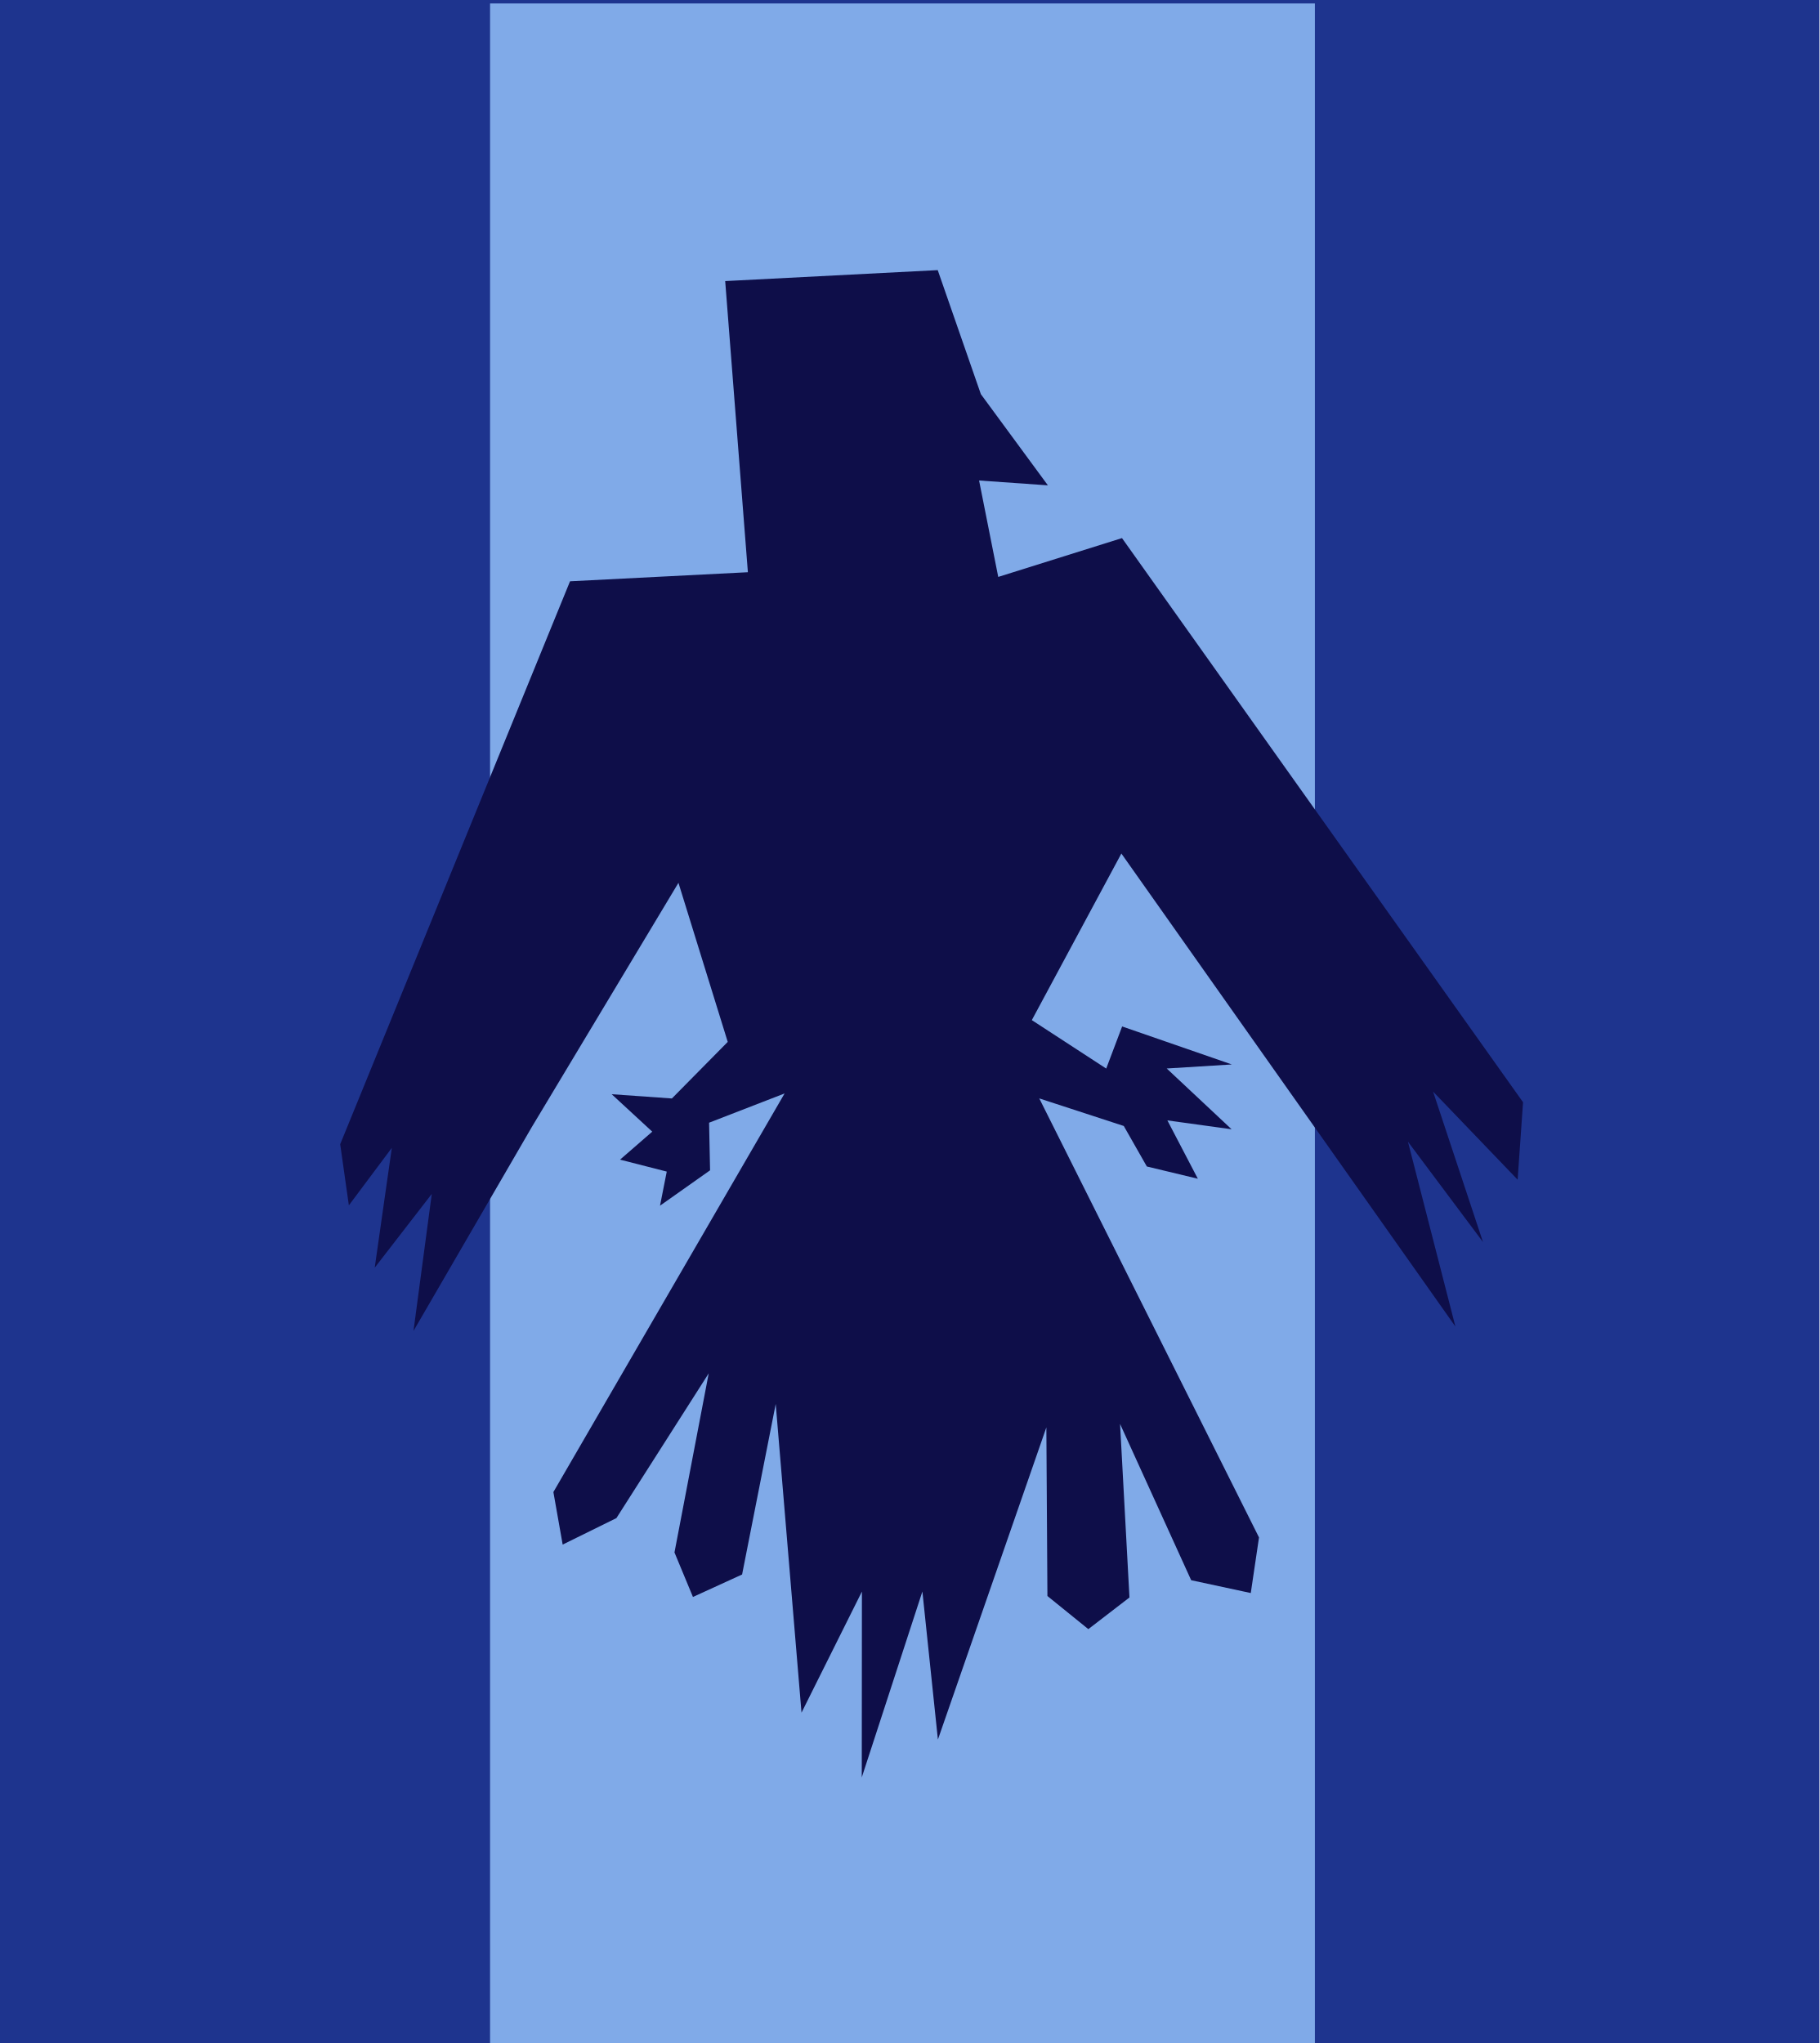
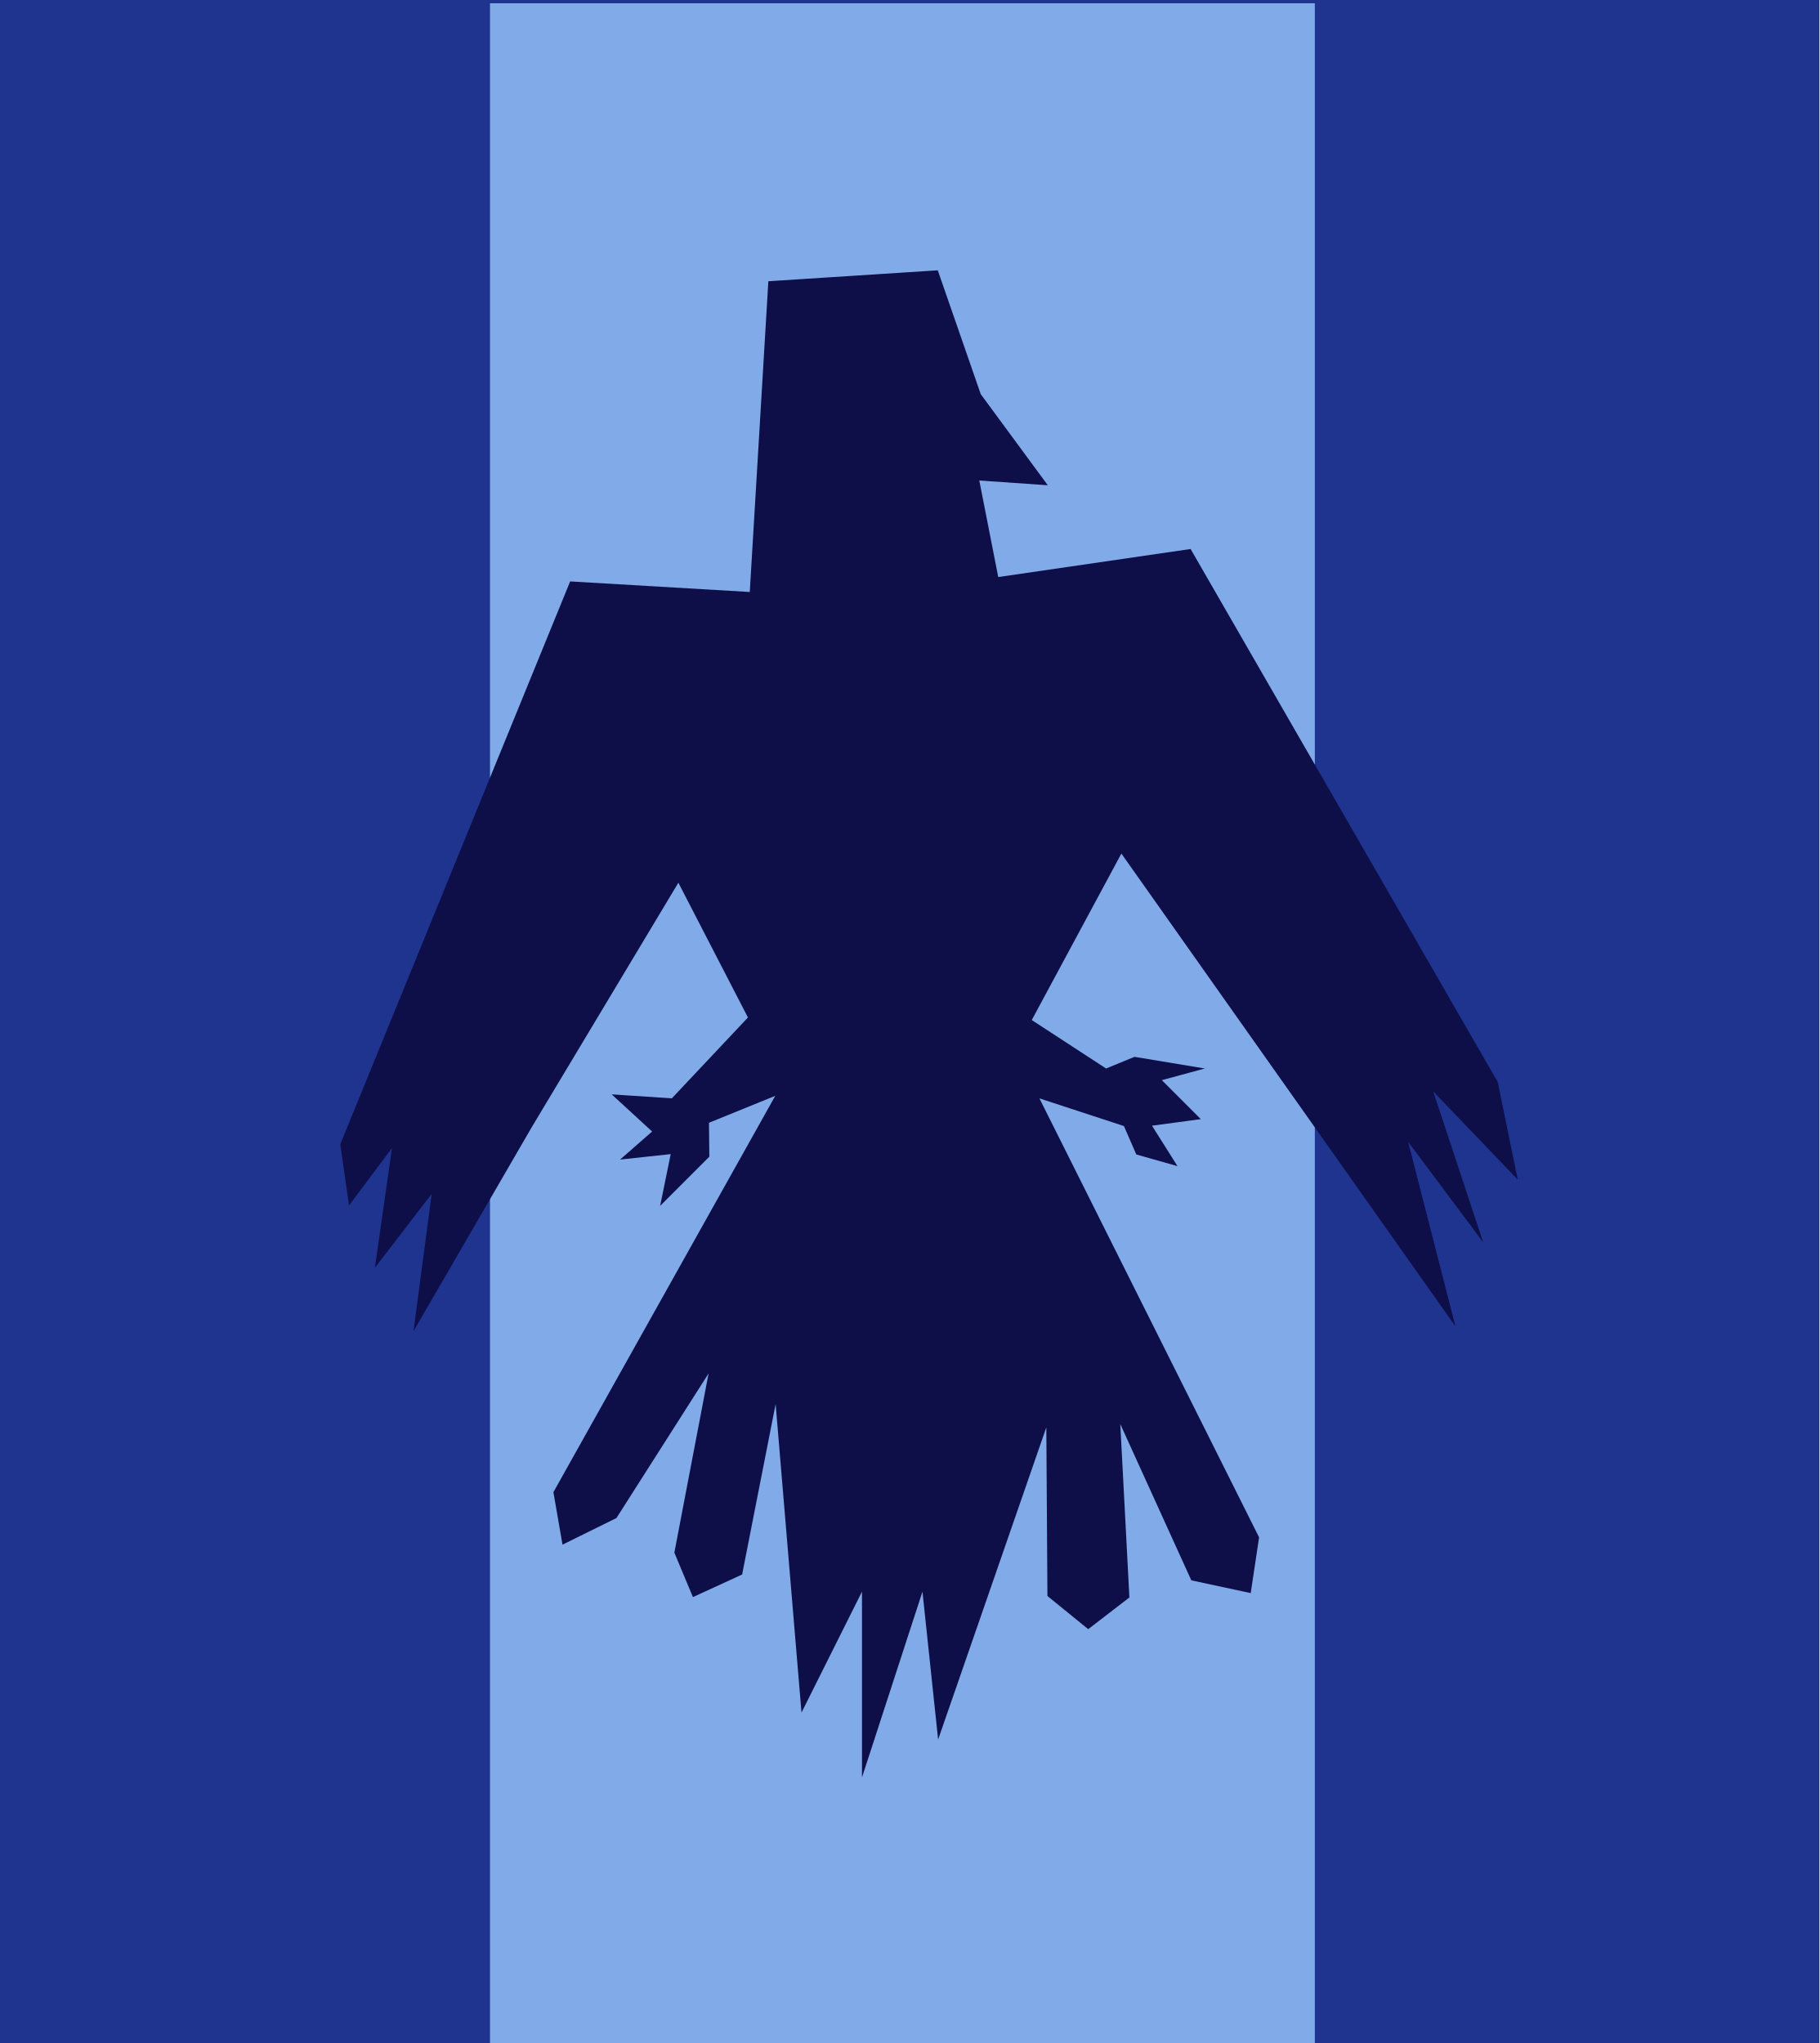
- <svg xmlns="http://www.w3.org/2000/svg" id="Layer_1" data-name="Layer 1" viewBox="0 0 499.43 560.82">
-   <defs>
-     <style>.cls-1{fill:#1e348e;}.cls-2{fill:#80aae8;}.cls-3{fill:#0e0e49;}</style>
-   </defs>
-   <rect class="cls-1" width="499.43" height="560.82" />
-   <rect class="cls-2" x="134.52" y="0.95" width="226.41" height="559.87" />
-   <polygon class="cls-3" points="156.47 159.57 93.38 314.1 95.76 330.88 107.55 315.1 102.86 347.99 118.52 327.74 113.5 365.35 145.91 309.5 186.23 242.34 199.76 286.01 184.43 301.54 167.9 300.37 179.04 310.65 170.2 318.33 183.02 321.61 181.17 330.97 194.91 321.26 194.64 308.19 215.37 300.16 151.9 409.58 154.45 424 169.2 416.73 194.54 376.99 185.14 426.16 190.21 438.38 203.7 432.21 212.93 385.4 220.01 470.14 236.59 436.9 236.55 487.91 253.19 436.88 257.45 477.52 287.22 391.83 287.51 438.12 298.74 447.21 310.03 438.52 307.45 390.88 326.97 433.78 343.33 437.3 345.59 422.04 285.27 301.52 308.47 309.09 314.8 320.21 328.8 323.57 320.44 307.56 338.06 309.99 320.26 293.31 338.13 292.2 308.02 281.77 303.65 293.33 283.23 280.03 307.81 234.3 399.5 364.15 386.47 313.4 407.07 340.95 393.37 299.65 416.58 323.83 418.07 302.58 307.98 147.71 274.01 158.37 268.75 131.9 287.64 133.23 269.24 108.2 257.4 74.15 199.06 77.16 205.29 157.08 156.47 159.57" />
+ <svg xmlns="http://www.w3.org/2000/svg" version="1.1" id="Layer_1" x="0px" y="0px" viewBox="0 0 499.4 560.8" style="enable-background:new 0 0 499.4 560.8;" xml:space="preserve">
+   <style type="text/css">
+ 	.st0{fill:#1E348E;}
+ 	.st1{fill:#80AAE8;}
+ 	.st2{fill:#0E0E49;}
+ </style>
+   <rect class="st0" width="499.4" height="560.8" />
+   <rect x="134.5" y="0.9" class="st1" width="226.4" height="559.9" />
+   <polygon class="st2" points="156.5,159.6 93.4,314.1 95.8,330.9 107.6,315.1 102.9,348 118.5,327.7 113.5,365.4 145.9,309.5   186.2,242.3 205.3,279.3 184.4,301.5 167.9,300.4 179,310.6 170.2,318.3 184.1,316.8 181.2,331 194.7,317.5 194.6,308.2   212.8,300.8 151.9,409.6 154.4,424 169.2,416.7 194.5,377 185.1,426.2 190.2,438.4 203.7,432.2 212.9,385.4 220,470.1 236.6,436.9   236.6,487.9 253.2,436.9 257.5,477.5 287.2,391.8 287.5,438.1 298.7,447.2 310,438.5 307.5,390.9 327,433.8 343.3,437.3 345.6,422   285.3,301.5 308.5,309.1 311.9,316.9 323.2,320.1 316.2,309 329.6,307.2 318.9,296.5 330.7,293.3 311.4,290.1 303.6,293.3   283.2,280 307.8,234.3 399.5,364.1 386.5,313.4 407.1,341 393.4,299.6 416.6,323.8 411.1,297 326.8,150.7 274,158.4 268.8,131.9   287.6,133.2 269.2,108.2 257.4,74.2 210.9,77.2 205.8,162.5 " />
</svg>
